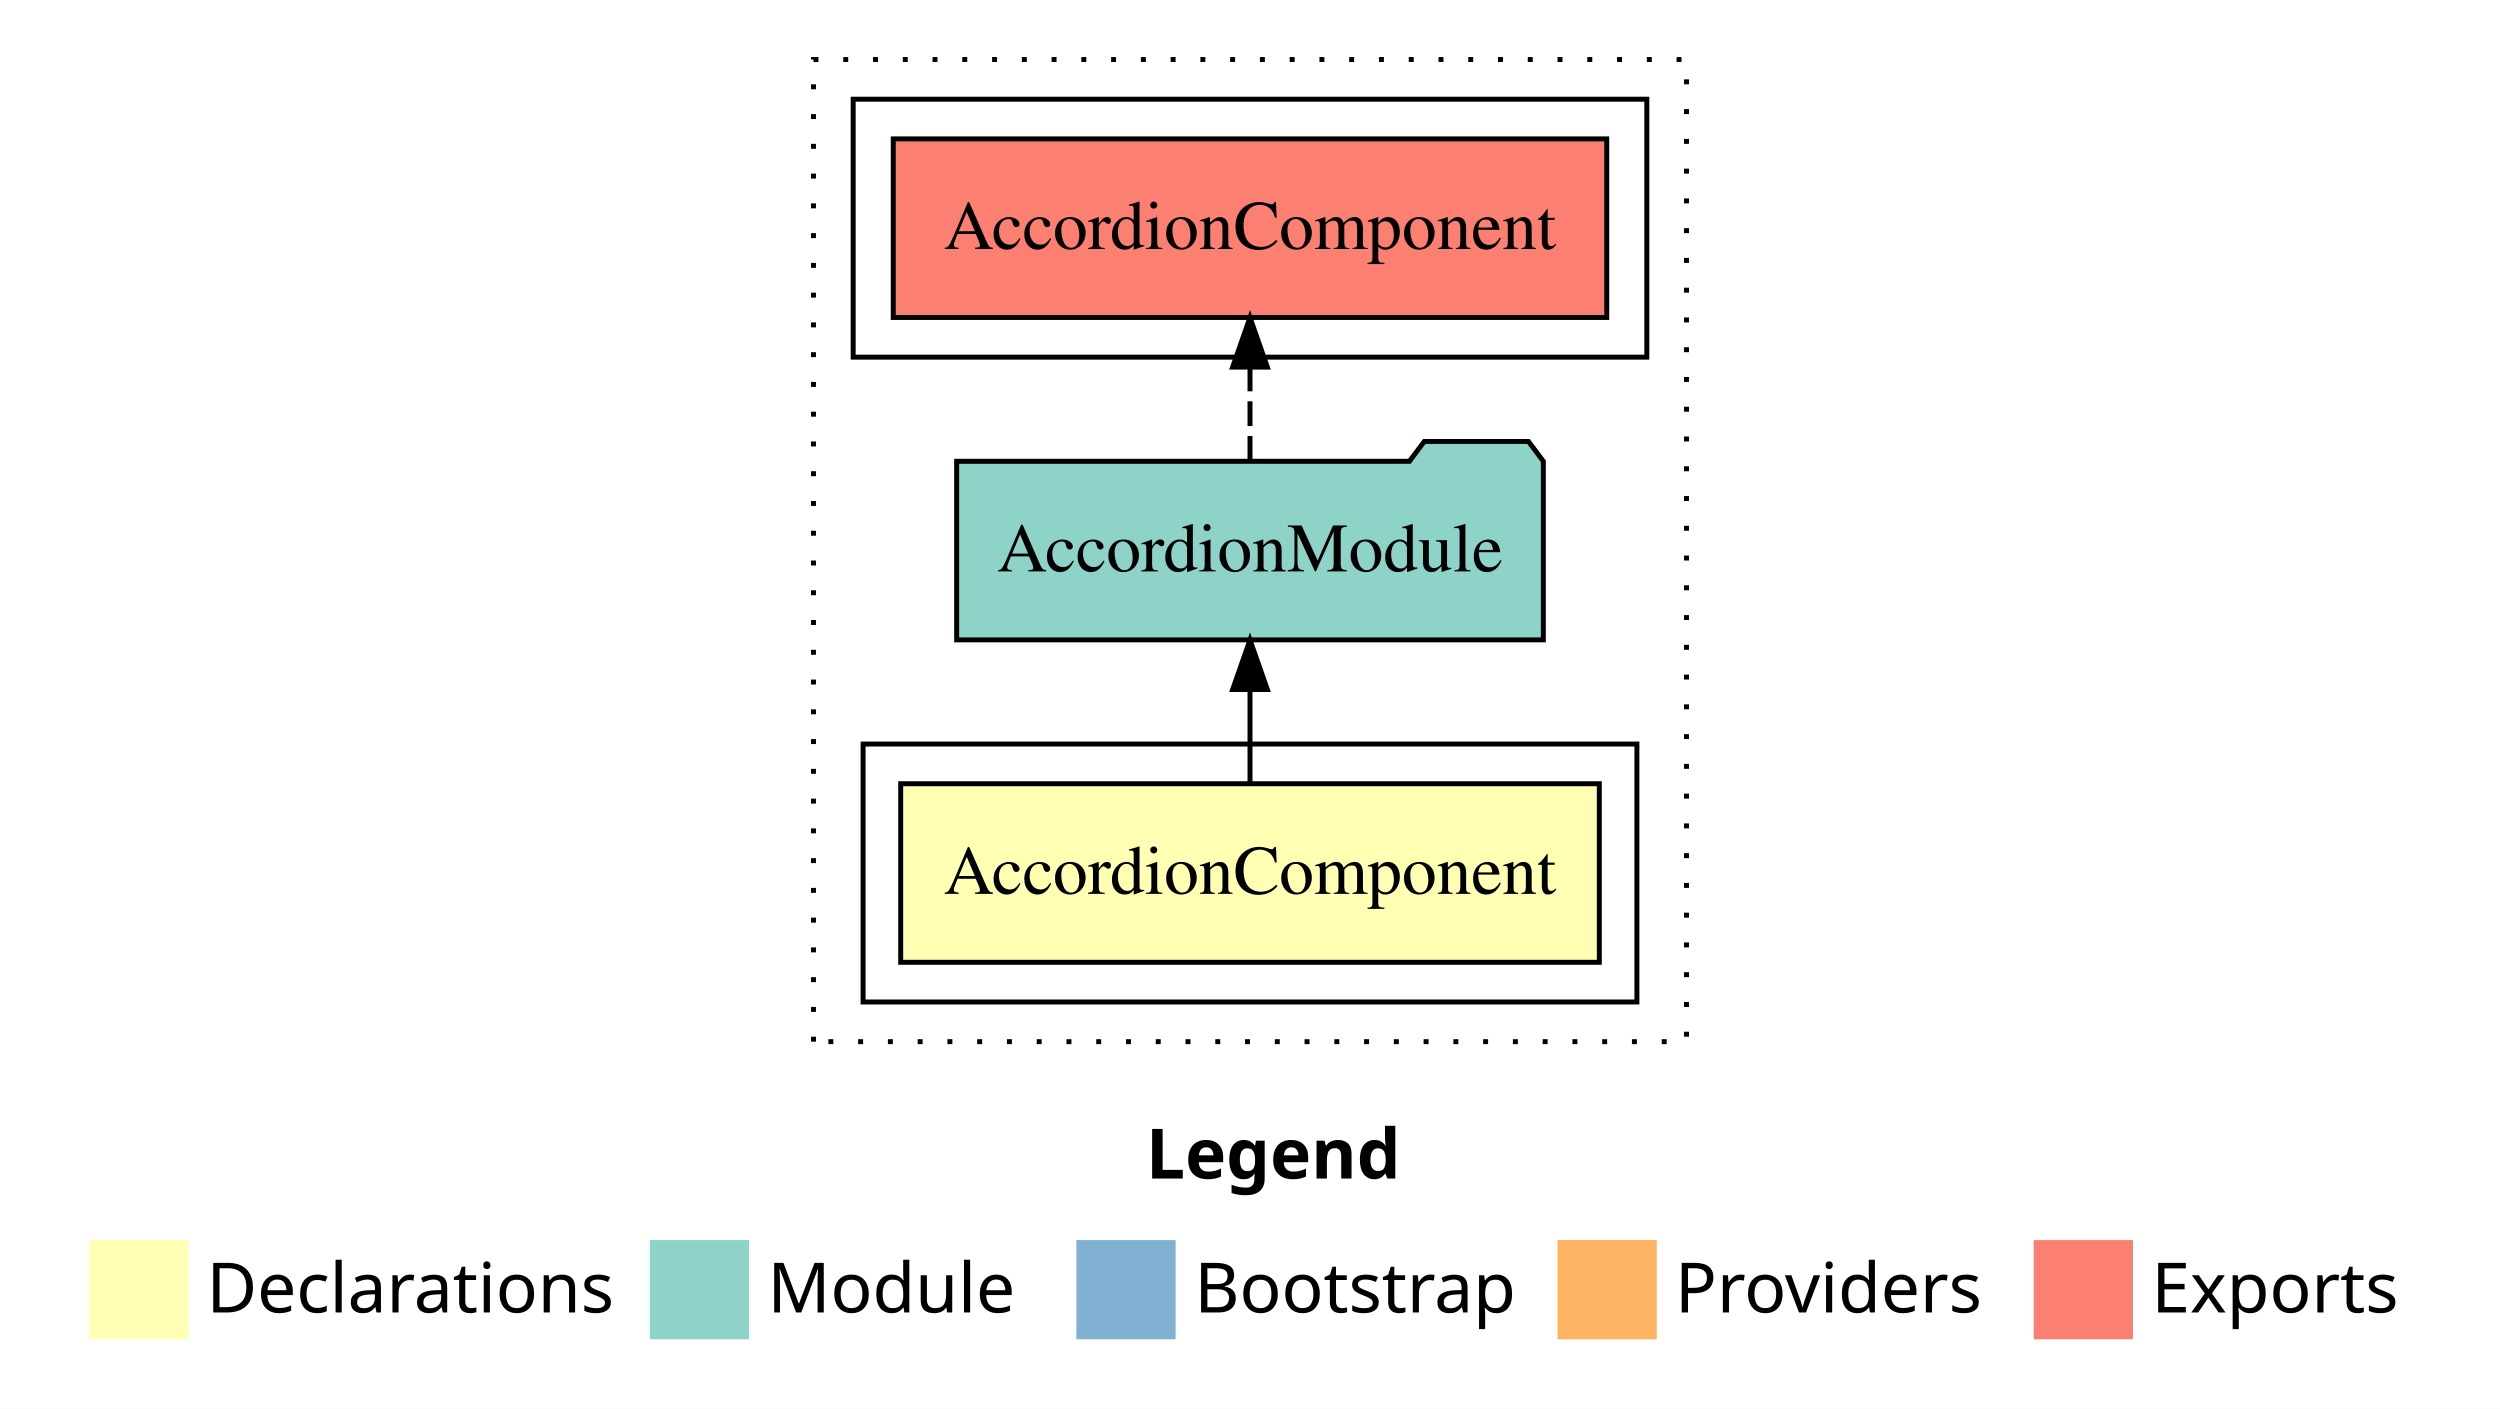
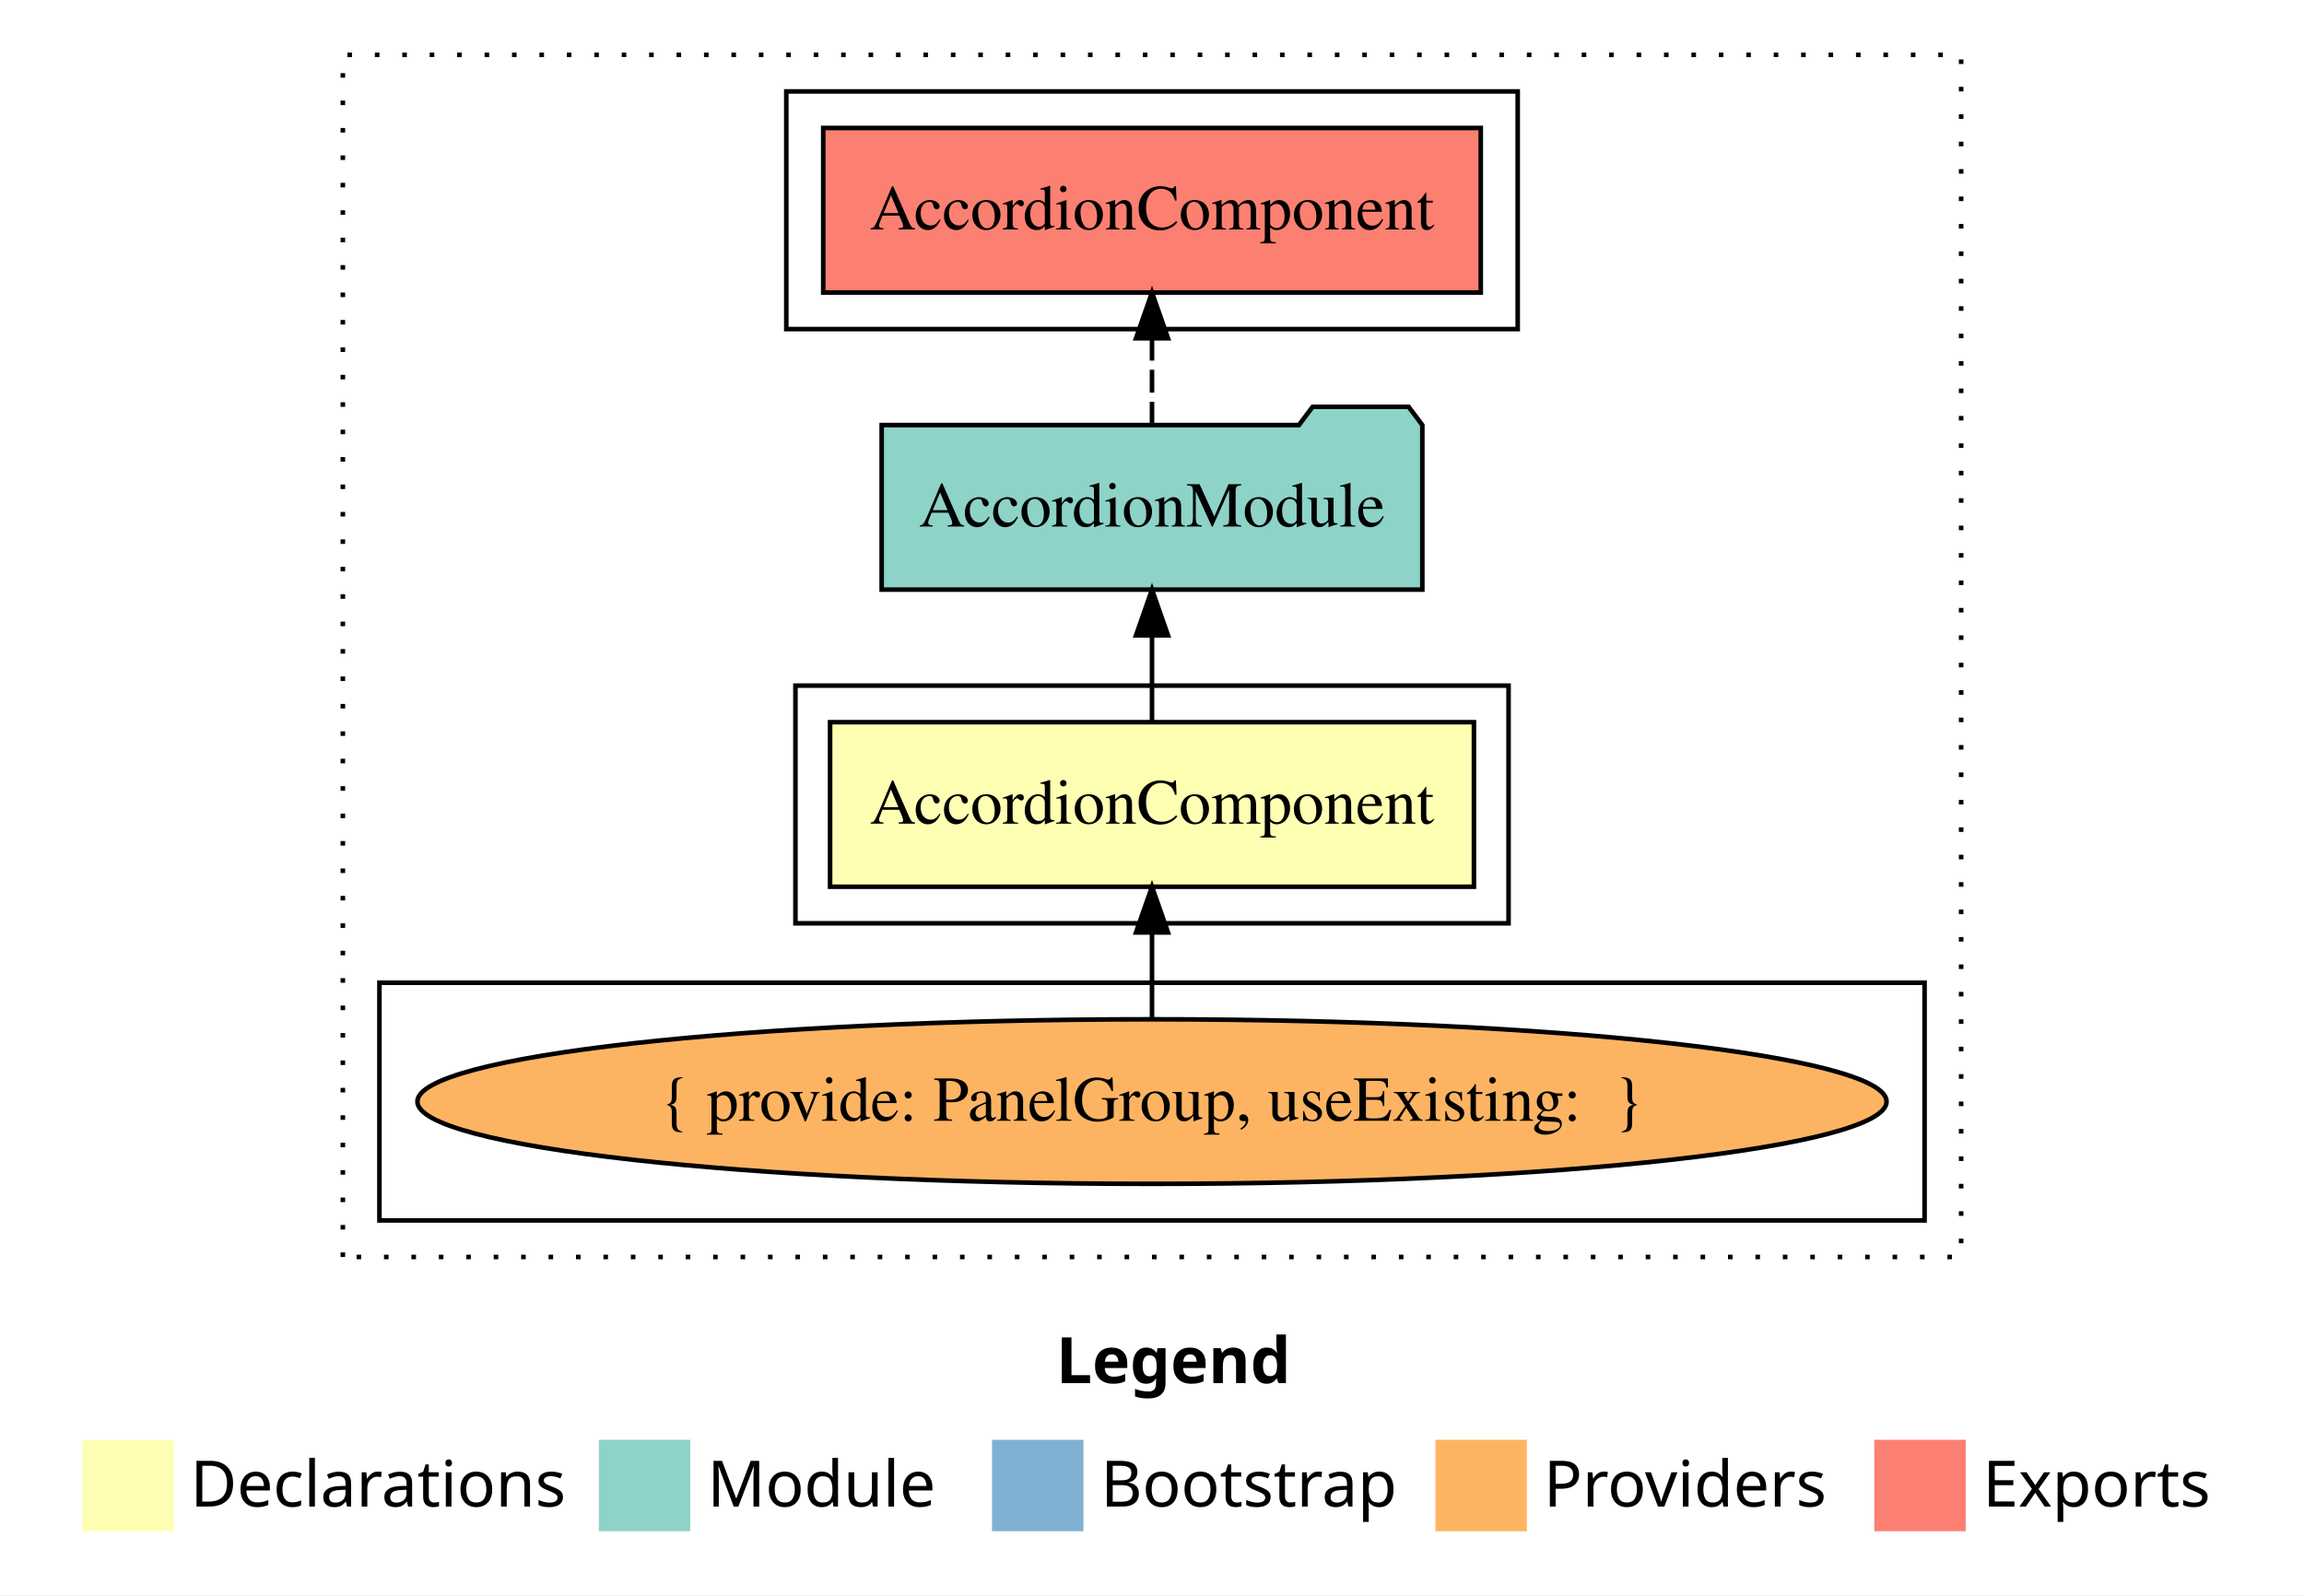
- <svg xmlns="http://www.w3.org/2000/svg" width="504pt" height="284pt" viewBox="0.00 0.00 504.00 284.00">
-   <g id="graph0" class="graph" transform="scale(1 1) rotate(0) translate(4 280)">
-     <polygon fill="#ffffff" stroke="transparent" points="-4,4 -4,-280 500,-280 500,4 -4,4" />
+ <svg xmlns="http://www.w3.org/2000/svg" width="504pt" height="349pt" viewBox="0.00 0.00 504.00 349.00">
+   <g id="graph0" class="graph" transform="scale(1 1) rotate(0) translate(4 345)">
+     <polygon fill="#ffffff" stroke="transparent" points="-4,4 -4,-345 500,-345 500,4 -4,4" />
    <text text-anchor="start" x="227.009" y="-42.4" font-family="sans-serif" font-weight="bold" font-size="14.00" fill="#000000">Legend</text>
    <polygon fill="#ffffb3" stroke="transparent" points="14,-10 14,-30 34,-30 34,-10 14,-10" />
    <text text-anchor="start" x="37.629" y="-15.4" font-family="sans-serif" font-size="14.00" fill="#000000">  Declarations</text>
    <polygon fill="#8dd3c7" stroke="transparent" points="127,-10 127,-30 147,-30 147,-10 127,-10" />
    <text text-anchor="start" x="150.725" y="-15.4" font-family="sans-serif" font-size="14.00" fill="#000000">  Module</text>
    <polygon fill="#80b1d3" stroke="transparent" points="213,-10 213,-30 233,-30 233,-10 213,-10" />
    <text text-anchor="start" x="236.781" y="-15.4" font-family="sans-serif" font-size="14.00" fill="#000000">  Bootstrap</text>
    <polygon fill="#fdb462" stroke="transparent" points="310,-10 310,-30 330,-30 330,-10 310,-10" />
    <text text-anchor="start" x="333.673" y="-15.4" font-family="sans-serif" font-size="14.00" fill="#000000">  Providers</text>
    <polygon fill="#fb8072" stroke="transparent" points="406,-10 406,-30 426,-30 426,-10 406,-10" />
    <text text-anchor="start" x="429.726" y="-15.4" font-family="sans-serif" font-size="14.00" fill="#000000">  Exports</text>
    <g id="clust1" class="cluster">
-       <polygon fill="none" stroke="#000000" stroke-dasharray="1,5" points="160,-70 160,-268 336,-268 336,-70 160,-70" />
+       <polygon fill="none" stroke="#000000" stroke-dasharray="1,5" points="71,-70 71,-333 425,-333 425,-70 71,-70" />
    </g>
    <g id="clust2" class="cluster">
-       <polygon fill="none" stroke="#000000" points="170,-78 170,-130 326,-130 326,-78 170,-78" />
+       <polygon fill="none" stroke="#000000" points="170,-143 170,-195 326,-195 326,-143 170,-143" />
+     </g>
+     <g id="clust3" class="cluster">
+       <polygon fill="none" stroke="#000000" points="79,-78 79,-130 417,-130 417,-78 79,-78" />
    </g>
    <g id="clust5" class="cluster">
-       <polygon fill="none" stroke="#000000" points="168,-208 168,-260 328,-260 328,-208 168,-208" />
+       <polygon fill="none" stroke="#000000" points="168,-273 168,-325 328,-325 328,-273 168,-273" />
    </g>
    <g id="node1" class="node">
-       <polygon fill="#ffffb3" stroke="#000000" points="318.42,-122 177.58,-122 177.58,-86 318.42,-86 318.42,-122" />
-       <text text-anchor="middle" x="248" y="-99.8" font-family="Times,serif" font-size="14.00" fill="#000000">AccordionComponent</text>
+       <polygon fill="#ffffb3" stroke="#000000" points="318.42,-187 177.58,-187 177.58,-151 318.42,-151 318.42,-187" />
+       <text text-anchor="middle" x="248" y="-164.8" font-family="Times,serif" font-size="14.00" fill="#000000">AccordionComponent</text>
    </g>
    <g id="node2" class="node">
-       <polygon fill="#8dd3c7" stroke="#000000" points="307.137,-187 304.137,-191 283.137,-191 280.137,-187 188.863,-187 188.863,-151 307.137,-151 307.137,-187" />
-       <text text-anchor="middle" x="248" y="-164.8" font-family="Times,serif" font-size="14.00" fill="#000000">AccordionModule</text>
+       <polygon fill="#8dd3c7" stroke="#000000" points="307.137,-252 304.137,-256 283.137,-256 280.137,-252 188.863,-252 188.863,-216 307.137,-216 307.137,-252" />
+       <text text-anchor="middle" x="248" y="-229.8" font-family="Times,serif" font-size="14.00" fill="#000000">AccordionModule</text>
    </g>
    <g id="edge1" class="edge">
+       <path fill="none" stroke="#000000" d="M248,-187.106C248,-187.106 248,-205.991 248,-205.991" />
+       <polygon fill="#000000" stroke="#000000" points="244.5,-205.991 248,-215.991 251.5,-205.991 244.5,-205.991" />
+     </g>
+     <g id="node4" class="node">
+       <polygon fill="#fb8072" stroke="#000000" points="319.919,-317 176.081,-317 176.081,-281 319.919,-281 319.919,-317" />
+       <text text-anchor="middle" x="248" y="-294.8" font-family="Times,serif" font-size="14.00" fill="#000000">AccordionComponent </text>
+     </g>
+     <g id="edge3" class="edge">
+       <path fill="none" stroke="#000000" stroke-dasharray="5,2" d="M248,-252.106C248,-252.106 248,-270.991 248,-270.991" />
+       <polygon fill="#000000" stroke="#000000" points="244.5,-270.991 248,-280.991 251.5,-270.991 244.5,-270.991" />
+     </g>
+     <g id="node3" class="node">
+       <ellipse fill="#fdb462" stroke="#000000" cx="248" cy="-104" rx="160.69" ry="18" />
+       <text text-anchor="middle" x="248" y="-99.8" font-family="Times,serif" font-size="14.00" fill="#000000">{ provide: PanelGroup, useExisting:  }</text>
+     </g>
+     <g id="edge2" class="edge">
      <path fill="none" stroke="#000000" d="M248,-122.106C248,-122.106 248,-140.991 248,-140.991" />
      <polygon fill="#000000" stroke="#000000" points="244.5,-140.991 248,-150.991 251.5,-140.991 244.5,-140.991" />
    </g>
-     <g id="node3" class="node">
-       <polygon fill="#fb8072" stroke="#000000" points="319.919,-252 176.081,-252 176.081,-216 319.919,-216 319.919,-252" />
-       <text text-anchor="middle" x="248" y="-229.8" font-family="Times,serif" font-size="14.00" fill="#000000">AccordionComponent </text>
-     </g>
-     <g id="edge2" class="edge">
-       <path fill="none" stroke="#000000" stroke-dasharray="5,2" d="M248,-187.106C248,-187.106 248,-205.991 248,-205.991" />
-       <polygon fill="#000000" stroke="#000000" points="244.5,-205.991 248,-215.991 251.5,-205.991 244.5,-205.991" />
-     </g>
  </g>
</svg>
